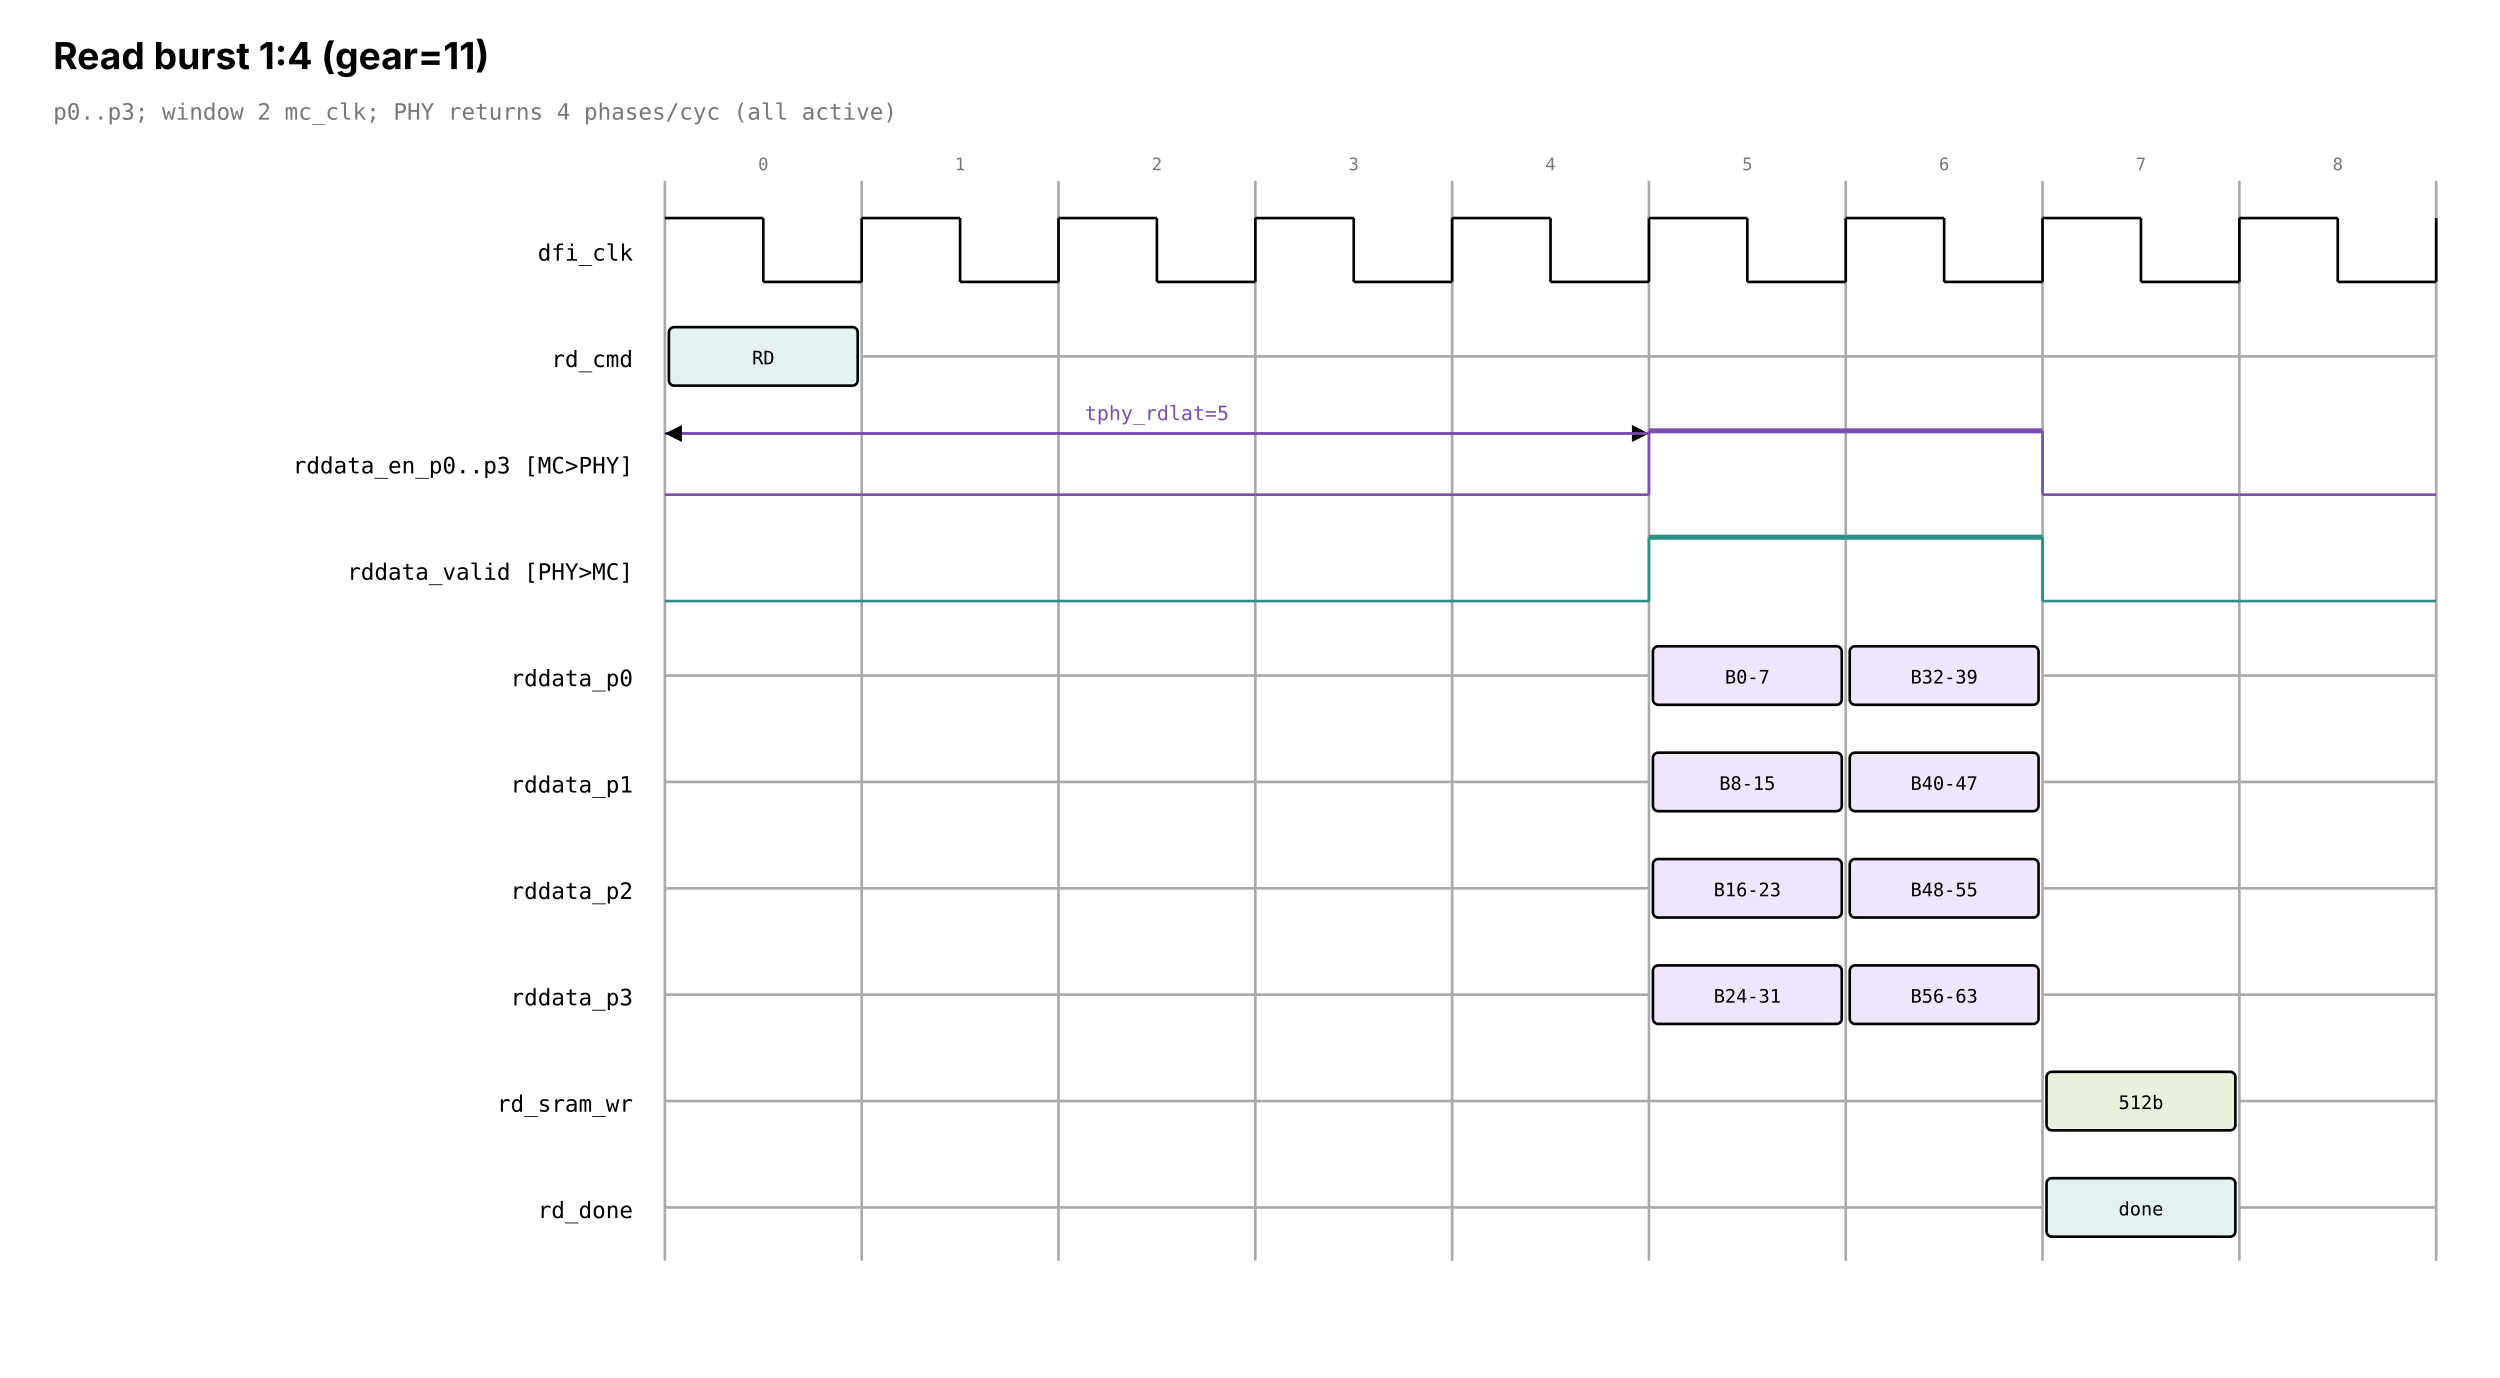
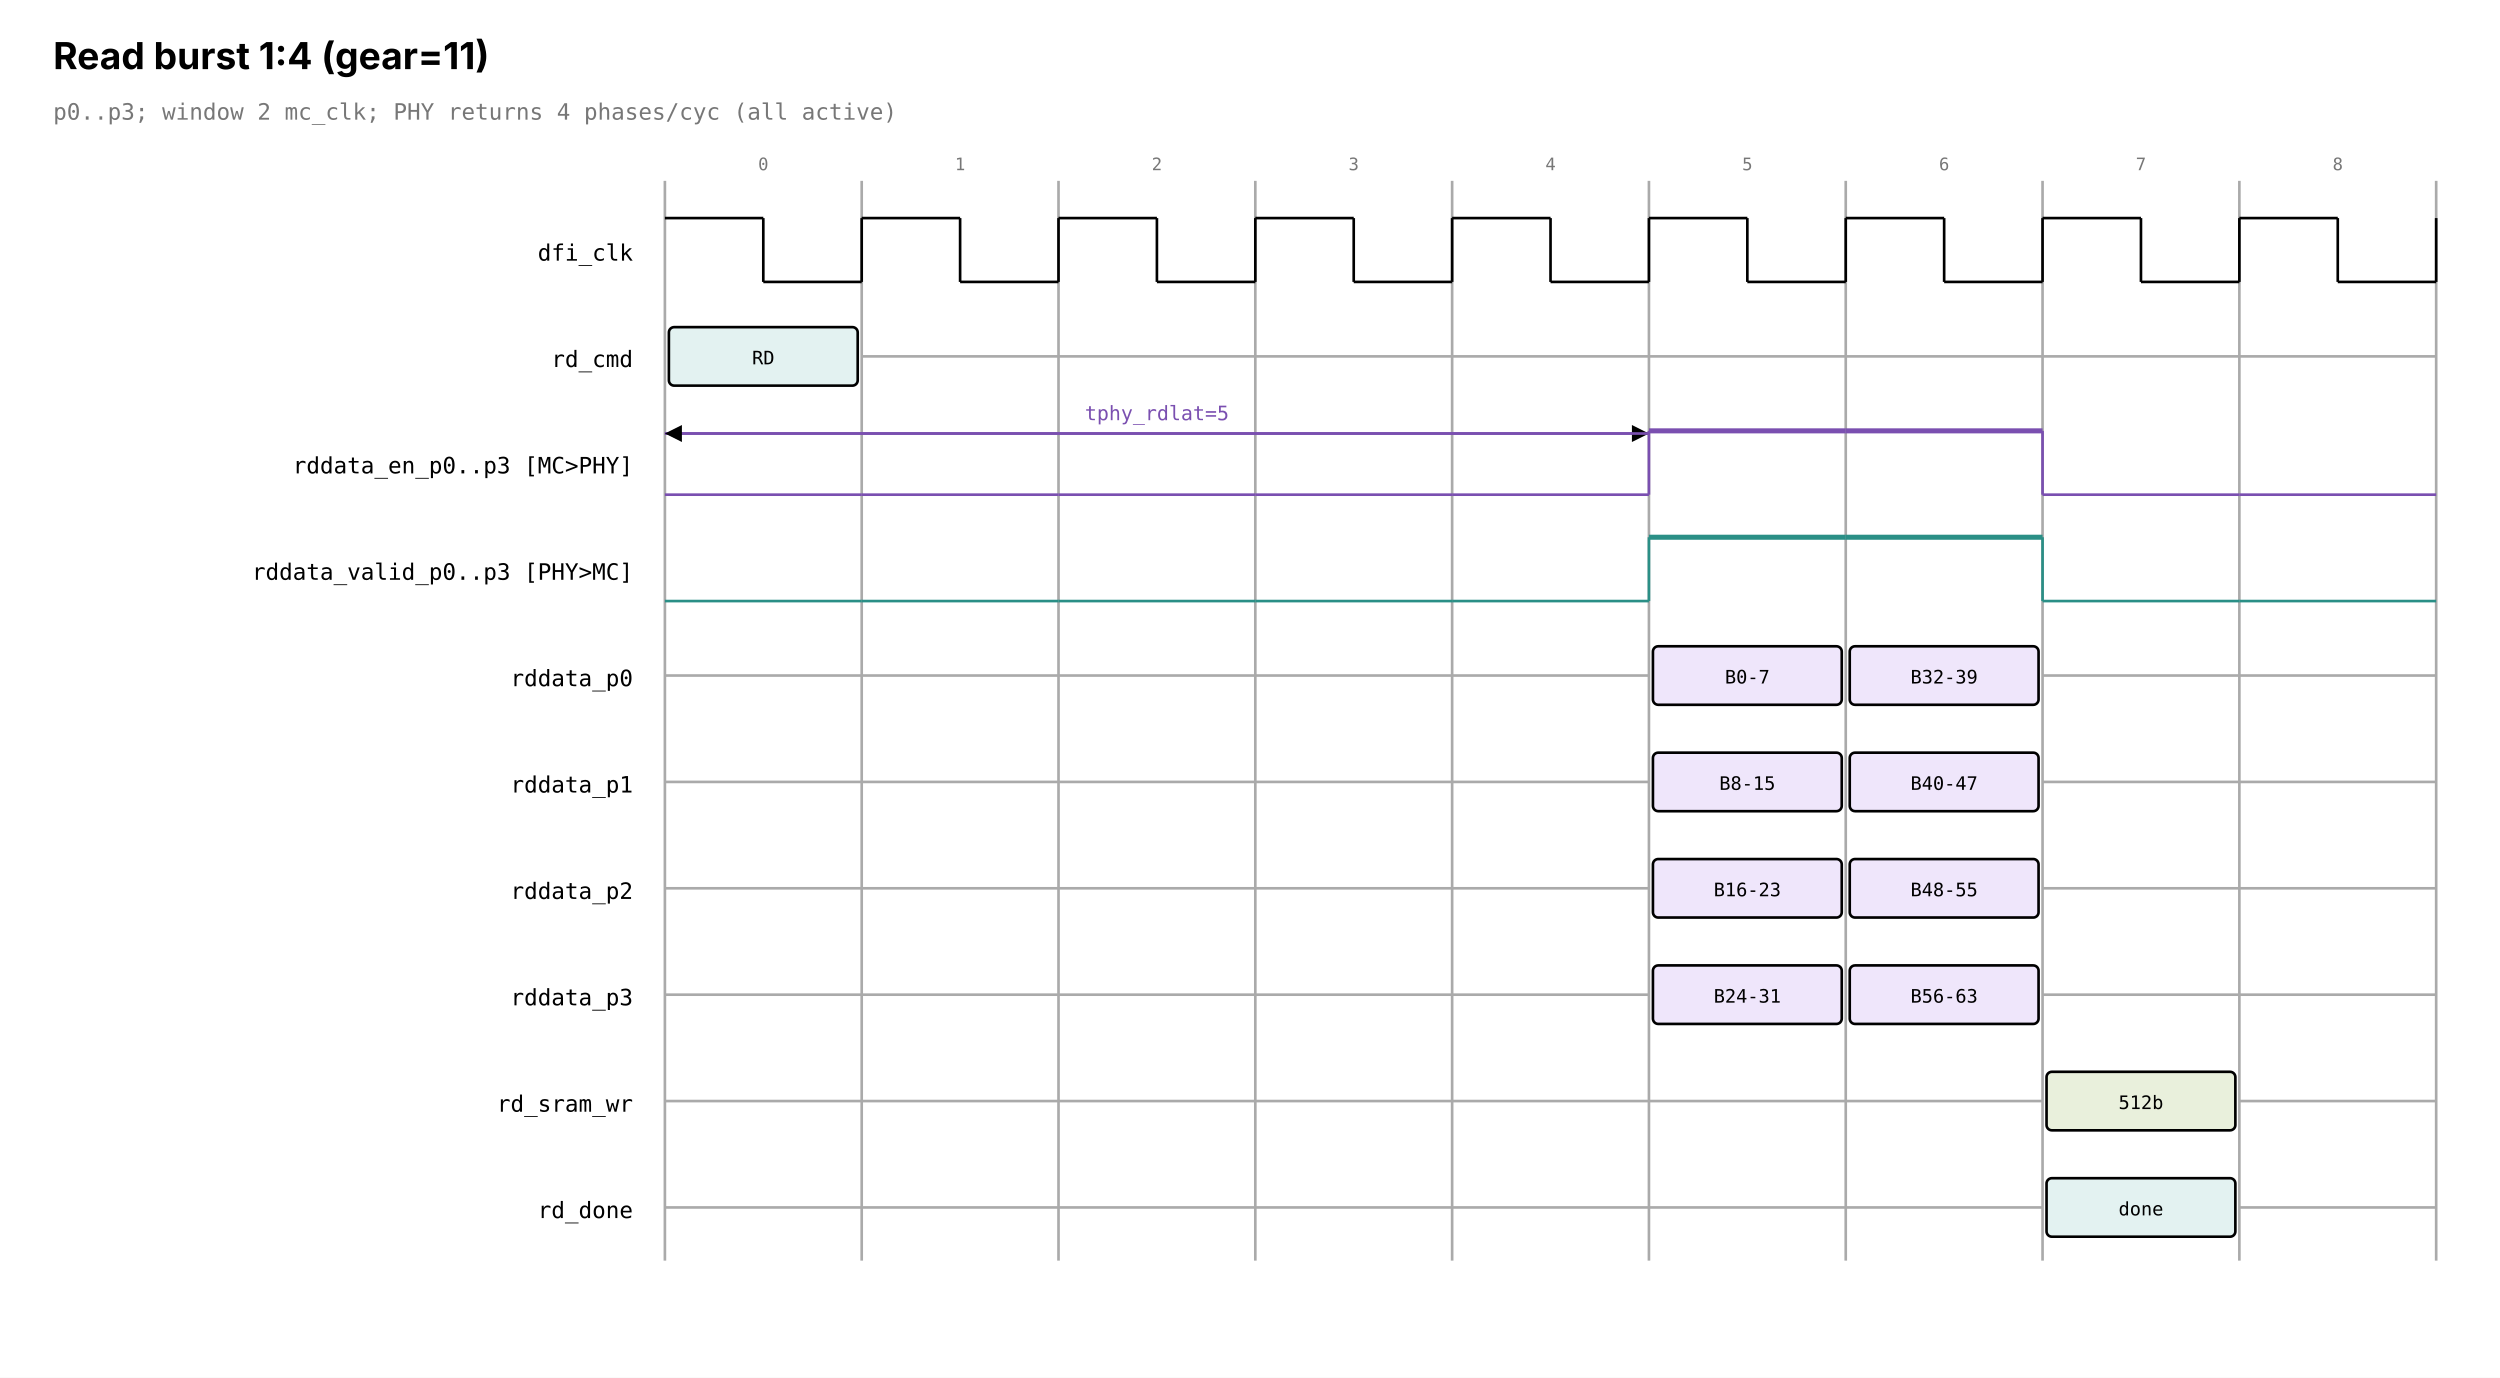
<svg xmlns="http://www.w3.org/2000/svg" width="940" height="518" viewBox="0 0 940 518" font-family="Inter, DejaVu Sans, sans-serif">
  <defs>
    <marker id="arw" viewBox="0 0 10 10" refX="9" refY="5" markerWidth="8" markerHeight="8" orient="auto-start-reverse">
      <path d="M1 1L9 5L1 9Z" fill="#000000" />
    </marker>
  </defs>
  <rect width="940" height="518" fill="#ffffff" />
  <text x="20" y="26" font-size="14" font-family="Inter, DejaVu Sans, sans-serif" text-anchor="start" fill="#000000" font-weight="bold">Read burst 1:4 (gear=11)</text>
  <text x="20" y="45" font-size="8.5" font-family="JetBrains Mono, DejaVu Sans Mono, monospace" text-anchor="start" fill="#777777">p0..p3; window 2 mc_clk; PHY returns 4 phases/cyc (all active)</text>
  <line x1="250" y1="68" x2="250" y2="474" stroke="#aaaaaa" stroke-width="1.0" />
  <line x1="324" y1="68" x2="324" y2="474" stroke="#aaaaaa" stroke-width="1.0" />
  <line x1="398" y1="68" x2="398" y2="474" stroke="#aaaaaa" stroke-width="1.0" />
  <line x1="472" y1="68" x2="472" y2="474" stroke="#aaaaaa" stroke-width="1.0" />
  <line x1="546" y1="68" x2="546" y2="474" stroke="#aaaaaa" stroke-width="1.0" />
  <line x1="620" y1="68" x2="620" y2="474" stroke="#aaaaaa" stroke-width="1.0" />
  <line x1="694" y1="68" x2="694" y2="474" stroke="#aaaaaa" stroke-width="1.0" />
  <line x1="768" y1="68" x2="768" y2="474" stroke="#aaaaaa" stroke-width="1.0" />
  <line x1="842" y1="68" x2="842" y2="474" stroke="#aaaaaa" stroke-width="1.0" />
  <line x1="916" y1="68" x2="916" y2="474" stroke="#aaaaaa" stroke-width="1.0" />
  <text x="287.0" y="64" font-size="6.5" font-family="JetBrains Mono, DejaVu Sans Mono, monospace" text-anchor="middle" fill="#777777">0</text>
  <text x="361.0" y="64" font-size="6.5" font-family="JetBrains Mono, DejaVu Sans Mono, monospace" text-anchor="middle" fill="#777777">1</text>
  <text x="435.0" y="64" font-size="6.5" font-family="JetBrains Mono, DejaVu Sans Mono, monospace" text-anchor="middle" fill="#777777">2</text>
  <text x="509.0" y="64" font-size="6.5" font-family="JetBrains Mono, DejaVu Sans Mono, monospace" text-anchor="middle" fill="#777777">3</text>
  <text x="583.0" y="64" font-size="6.5" font-family="JetBrains Mono, DejaVu Sans Mono, monospace" text-anchor="middle" fill="#777777">4</text>
  <text x="657.0" y="64" font-size="6.5" font-family="JetBrains Mono, DejaVu Sans Mono, monospace" text-anchor="middle" fill="#777777">5</text>
  <text x="731.0" y="64" font-size="6.5" font-family="JetBrains Mono, DejaVu Sans Mono, monospace" text-anchor="middle" fill="#777777">6</text>
  <text x="805.0" y="64" font-size="6.5" font-family="JetBrains Mono, DejaVu Sans Mono, monospace" text-anchor="middle" fill="#777777">7</text>
  <text x="879.0" y="64" font-size="6.5" font-family="JetBrains Mono, DejaVu Sans Mono, monospace" text-anchor="middle" fill="#777777">8</text>
  <text x="238" y="98.0" font-size="8.5" font-family="JetBrains Mono, DejaVu Sans Mono, monospace" text-anchor="end" fill="#000000">dfi_clk</text>
  <line x1="250" y1="82" x2="287.0" y2="82" stroke="#000000" stroke-width="1.0" />
  <line x1="287.0" y1="82" x2="287.0" y2="106" stroke="#000000" stroke-width="1.0" />
  <line x1="287.0" y1="106" x2="324" y2="106" stroke="#000000" stroke-width="1.0" />
  <line x1="324" y1="106" x2="324" y2="82" stroke="#000000" stroke-width="1.0" />
  <line x1="324" y1="82" x2="361.0" y2="82" stroke="#000000" stroke-width="1.0" />
  <line x1="361.0" y1="82" x2="361.0" y2="106" stroke="#000000" stroke-width="1.0" />
  <line x1="361.0" y1="106" x2="398" y2="106" stroke="#000000" stroke-width="1.0" />
  <line x1="398" y1="106" x2="398" y2="82" stroke="#000000" stroke-width="1.0" />
  <line x1="398" y1="82" x2="435.0" y2="82" stroke="#000000" stroke-width="1.0" />
  <line x1="435.0" y1="82" x2="435.0" y2="106" stroke="#000000" stroke-width="1.0" />
  <line x1="435.0" y1="106" x2="472" y2="106" stroke="#000000" stroke-width="1.0" />
  <line x1="472" y1="106" x2="472" y2="82" stroke="#000000" stroke-width="1.0" />
  <line x1="472" y1="82" x2="509.0" y2="82" stroke="#000000" stroke-width="1.0" />
  <line x1="509.0" y1="82" x2="509.0" y2="106" stroke="#000000" stroke-width="1.0" />
  <line x1="509.0" y1="106" x2="546" y2="106" stroke="#000000" stroke-width="1.0" />
  <line x1="546" y1="106" x2="546" y2="82" stroke="#000000" stroke-width="1.0" />
  <line x1="546" y1="82" x2="583.0" y2="82" stroke="#000000" stroke-width="1.0" />
  <line x1="583.0" y1="82" x2="583.0" y2="106" stroke="#000000" stroke-width="1.0" />
  <line x1="583.0" y1="106" x2="620" y2="106" stroke="#000000" stroke-width="1.0" />
  <line x1="620" y1="106" x2="620" y2="82" stroke="#000000" stroke-width="1.0" />
  <line x1="620" y1="82" x2="657.0" y2="82" stroke="#000000" stroke-width="1.0" />
  <line x1="657.0" y1="82" x2="657.0" y2="106" stroke="#000000" stroke-width="1.0" />
  <line x1="657.0" y1="106" x2="694" y2="106" stroke="#000000" stroke-width="1.0" />
  <line x1="694" y1="106" x2="694" y2="82" stroke="#000000" stroke-width="1.0" />
  <line x1="694" y1="82" x2="731.0" y2="82" stroke="#000000" stroke-width="1.0" />
  <line x1="731.0" y1="82" x2="731.0" y2="106" stroke="#000000" stroke-width="1.0" />
  <line x1="731.0" y1="106" x2="768" y2="106" stroke="#000000" stroke-width="1.0" />
  <line x1="768" y1="106" x2="768" y2="82" stroke="#000000" stroke-width="1.0" />
  <line x1="768" y1="82" x2="805.0" y2="82" stroke="#000000" stroke-width="1.0" />
  <line x1="805.0" y1="82" x2="805.0" y2="106" stroke="#000000" stroke-width="1.0" />
  <line x1="805.0" y1="106" x2="842" y2="106" stroke="#000000" stroke-width="1.0" />
  <line x1="842" y1="106" x2="842" y2="82" stroke="#000000" stroke-width="1.0" />
  <line x1="842" y1="82" x2="879.0" y2="82" stroke="#000000" stroke-width="1.0" />
  <line x1="879.0" y1="82" x2="879.0" y2="106" stroke="#000000" stroke-width="1.0" />
  <line x1="879.0" y1="106" x2="916" y2="106" stroke="#000000" stroke-width="1.0" />
  <line x1="916" y1="106" x2="916" y2="82" stroke="#000000" stroke-width="1.0" />
  <text x="238" y="138.0" font-size="8.5" font-family="JetBrains Mono, DejaVu Sans Mono, monospace" text-anchor="end" fill="#000000">rd_cmd</text>
  <rect x="251.5" y="123" width="71" height="22" fill="#e3f2f1" stroke="#000000" stroke-width="1.0" rx="2" />
  <text x="287.0" y="137.0" font-size="7" font-family="JetBrains Mono, DejaVu Sans Mono, monospace" text-anchor="middle" fill="#000000">RD</text>
  <line x1="324" y1="134.0" x2="398" y2="134.0" stroke="#aaaaaa" stroke-width="1.0" />
  <line x1="398" y1="134.0" x2="472" y2="134.0" stroke="#aaaaaa" stroke-width="1.0" />
  <line x1="472" y1="134.0" x2="546" y2="134.0" stroke="#aaaaaa" stroke-width="1.0" />
  <line x1="546" y1="134.0" x2="620" y2="134.0" stroke="#aaaaaa" stroke-width="1.0" />
  <line x1="620" y1="134.0" x2="694" y2="134.0" stroke="#aaaaaa" stroke-width="1.0" />
  <line x1="694" y1="134.0" x2="768" y2="134.0" stroke="#aaaaaa" stroke-width="1.0" />
  <line x1="768" y1="134.0" x2="842" y2="134.0" stroke="#aaaaaa" stroke-width="1.0" />
  <line x1="842" y1="134.0" x2="916" y2="134.0" stroke="#aaaaaa" stroke-width="1.0" />
  <text x="238" y="178.0" font-size="8.5" font-family="JetBrains Mono, DejaVu Sans Mono, monospace" text-anchor="end" fill="#000000">rddata_en_p0..p3 [MC&gt;PHY]</text>
  <line x1="250" y1="186" x2="324" y2="186" stroke="#7a4fb0" stroke-width="1.0" />
  <line x1="324" y1="186" x2="398" y2="186" stroke="#7a4fb0" stroke-width="1.0" />
  <line x1="398" y1="186" x2="472" y2="186" stroke="#7a4fb0" stroke-width="1.0" />
  <line x1="472" y1="186" x2="546" y2="186" stroke="#7a4fb0" stroke-width="1.0" />
  <line x1="546" y1="186" x2="620" y2="186" stroke="#7a4fb0" stroke-width="1.0" />
  <line x1="620" y1="186" x2="620" y2="162" stroke="#7a4fb0" stroke-width="1.0" />
  <line x1="620" y1="162" x2="694" y2="162" stroke="#7a4fb0" stroke-width="1.9" />
  <line x1="694" y1="162" x2="768" y2="162" stroke="#7a4fb0" stroke-width="1.9" />
  <line x1="768" y1="162" x2="768" y2="186" stroke="#7a4fb0" stroke-width="1.0" />
  <line x1="768" y1="186" x2="842" y2="186" stroke="#7a4fb0" stroke-width="1.0" />
  <line x1="842" y1="186" x2="916" y2="186" stroke="#7a4fb0" stroke-width="1.0" />
-   <text x="238" y="218.0" font-size="8.5" font-family="JetBrains Mono, DejaVu Sans Mono, monospace" text-anchor="end" fill="#000000">rddata_valid [PHY&gt;MC]</text>
+   <text x="238" y="218.0" font-size="8.5" font-family="JetBrains Mono, DejaVu Sans Mono, monospace" text-anchor="end" fill="#000000">rddata_valid_p0..p3 [PHY&gt;MC]</text>
  <line x1="250" y1="226" x2="324" y2="226" stroke="#2a8f86" stroke-width="1.0" />
  <line x1="324" y1="226" x2="398" y2="226" stroke="#2a8f86" stroke-width="1.0" />
  <line x1="398" y1="226" x2="472" y2="226" stroke="#2a8f86" stroke-width="1.0" />
  <line x1="472" y1="226" x2="546" y2="226" stroke="#2a8f86" stroke-width="1.0" />
  <line x1="546" y1="226" x2="620" y2="226" stroke="#2a8f86" stroke-width="1.0" />
  <line x1="620" y1="226" x2="620" y2="202" stroke="#2a8f86" stroke-width="1.0" />
  <line x1="620" y1="202" x2="694" y2="202" stroke="#2a8f86" stroke-width="1.9" />
  <line x1="694" y1="202" x2="768" y2="202" stroke="#2a8f86" stroke-width="1.9" />
  <line x1="768" y1="202" x2="768" y2="226" stroke="#2a8f86" stroke-width="1.0" />
  <line x1="768" y1="226" x2="842" y2="226" stroke="#2a8f86" stroke-width="1.0" />
  <line x1="842" y1="226" x2="916" y2="226" stroke="#2a8f86" stroke-width="1.0" />
  <text x="238" y="258.0" font-size="8.5" font-family="JetBrains Mono, DejaVu Sans Mono, monospace" text-anchor="end" fill="#000000">rddata_p0</text>
  <line x1="250" y1="254.0" x2="324" y2="254.0" stroke="#aaaaaa" stroke-width="1.0" />
  <line x1="324" y1="254.0" x2="398" y2="254.0" stroke="#aaaaaa" stroke-width="1.0" />
  <line x1="398" y1="254.0" x2="472" y2="254.0" stroke="#aaaaaa" stroke-width="1.0" />
  <line x1="472" y1="254.0" x2="546" y2="254.0" stroke="#aaaaaa" stroke-width="1.0" />
  <line x1="546" y1="254.0" x2="620" y2="254.0" stroke="#aaaaaa" stroke-width="1.0" />
  <rect x="621.5" y="243" width="71" height="22" fill="#efe6fb" stroke="#000000" stroke-width="1.0" rx="2" />
  <text x="657.0" y="257.0" font-size="7" font-family="JetBrains Mono, DejaVu Sans Mono, monospace" text-anchor="middle" fill="#000000">B0-7</text>
  <rect x="695.5" y="243" width="71" height="22" fill="#efe6fb" stroke="#000000" stroke-width="1.0" rx="2" />
  <text x="731.0" y="257.0" font-size="7" font-family="JetBrains Mono, DejaVu Sans Mono, monospace" text-anchor="middle" fill="#000000">B32-39</text>
  <line x1="768" y1="254.0" x2="842" y2="254.0" stroke="#aaaaaa" stroke-width="1.0" />
  <line x1="842" y1="254.0" x2="916" y2="254.0" stroke="#aaaaaa" stroke-width="1.0" />
  <text x="238" y="298.0" font-size="8.5" font-family="JetBrains Mono, DejaVu Sans Mono, monospace" text-anchor="end" fill="#000000">rddata_p1</text>
  <line x1="250" y1="294.0" x2="324" y2="294.0" stroke="#aaaaaa" stroke-width="1.0" />
  <line x1="324" y1="294.0" x2="398" y2="294.0" stroke="#aaaaaa" stroke-width="1.0" />
  <line x1="398" y1="294.0" x2="472" y2="294.0" stroke="#aaaaaa" stroke-width="1.0" />
  <line x1="472" y1="294.0" x2="546" y2="294.0" stroke="#aaaaaa" stroke-width="1.0" />
  <line x1="546" y1="294.0" x2="620" y2="294.0" stroke="#aaaaaa" stroke-width="1.0" />
  <rect x="621.5" y="283" width="71" height="22" fill="#efe6fb" stroke="#000000" stroke-width="1.0" rx="2" />
  <text x="657.0" y="297.0" font-size="7" font-family="JetBrains Mono, DejaVu Sans Mono, monospace" text-anchor="middle" fill="#000000">B8-15</text>
  <rect x="695.5" y="283" width="71" height="22" fill="#efe6fb" stroke="#000000" stroke-width="1.0" rx="2" />
  <text x="731.0" y="297.0" font-size="7" font-family="JetBrains Mono, DejaVu Sans Mono, monospace" text-anchor="middle" fill="#000000">B40-47</text>
  <line x1="768" y1="294.0" x2="842" y2="294.0" stroke="#aaaaaa" stroke-width="1.0" />
  <line x1="842" y1="294.0" x2="916" y2="294.0" stroke="#aaaaaa" stroke-width="1.0" />
  <text x="238" y="338.0" font-size="8.5" font-family="JetBrains Mono, DejaVu Sans Mono, monospace" text-anchor="end" fill="#000000">rddata_p2</text>
  <line x1="250" y1="334.0" x2="324" y2="334.0" stroke="#aaaaaa" stroke-width="1.0" />
  <line x1="324" y1="334.0" x2="398" y2="334.0" stroke="#aaaaaa" stroke-width="1.0" />
  <line x1="398" y1="334.0" x2="472" y2="334.0" stroke="#aaaaaa" stroke-width="1.0" />
  <line x1="472" y1="334.0" x2="546" y2="334.0" stroke="#aaaaaa" stroke-width="1.0" />
  <line x1="546" y1="334.0" x2="620" y2="334.0" stroke="#aaaaaa" stroke-width="1.0" />
  <rect x="621.5" y="323" width="71" height="22" fill="#efe6fb" stroke="#000000" stroke-width="1.0" rx="2" />
  <text x="657.0" y="337.0" font-size="7" font-family="JetBrains Mono, DejaVu Sans Mono, monospace" text-anchor="middle" fill="#000000">B16-23</text>
  <rect x="695.5" y="323" width="71" height="22" fill="#efe6fb" stroke="#000000" stroke-width="1.0" rx="2" />
  <text x="731.0" y="337.0" font-size="7" font-family="JetBrains Mono, DejaVu Sans Mono, monospace" text-anchor="middle" fill="#000000">B48-55</text>
  <line x1="768" y1="334.0" x2="842" y2="334.0" stroke="#aaaaaa" stroke-width="1.0" />
  <line x1="842" y1="334.0" x2="916" y2="334.0" stroke="#aaaaaa" stroke-width="1.0" />
  <text x="238" y="378.0" font-size="8.5" font-family="JetBrains Mono, DejaVu Sans Mono, monospace" text-anchor="end" fill="#000000">rddata_p3</text>
  <line x1="250" y1="374.0" x2="324" y2="374.0" stroke="#aaaaaa" stroke-width="1.0" />
  <line x1="324" y1="374.0" x2="398" y2="374.0" stroke="#aaaaaa" stroke-width="1.0" />
  <line x1="398" y1="374.0" x2="472" y2="374.0" stroke="#aaaaaa" stroke-width="1.0" />
  <line x1="472" y1="374.0" x2="546" y2="374.0" stroke="#aaaaaa" stroke-width="1.0" />
  <line x1="546" y1="374.0" x2="620" y2="374.0" stroke="#aaaaaa" stroke-width="1.0" />
  <rect x="621.5" y="363" width="71" height="22" fill="#efe6fb" stroke="#000000" stroke-width="1.0" rx="2" />
  <text x="657.0" y="377.0" font-size="7" font-family="JetBrains Mono, DejaVu Sans Mono, monospace" text-anchor="middle" fill="#000000">B24-31</text>
  <rect x="695.5" y="363" width="71" height="22" fill="#efe6fb" stroke="#000000" stroke-width="1.0" rx="2" />
  <text x="731.0" y="377.0" font-size="7" font-family="JetBrains Mono, DejaVu Sans Mono, monospace" text-anchor="middle" fill="#000000">B56-63</text>
  <line x1="768" y1="374.0" x2="842" y2="374.0" stroke="#aaaaaa" stroke-width="1.0" />
  <line x1="842" y1="374.0" x2="916" y2="374.0" stroke="#aaaaaa" stroke-width="1.0" />
  <text x="238" y="418.0" font-size="8.5" font-family="JetBrains Mono, DejaVu Sans Mono, monospace" text-anchor="end" fill="#000000">rd_sram_wr</text>
  <line x1="250" y1="414.0" x2="324" y2="414.0" stroke="#aaaaaa" stroke-width="1.0" />
  <line x1="324" y1="414.0" x2="398" y2="414.0" stroke="#aaaaaa" stroke-width="1.0" />
  <line x1="398" y1="414.0" x2="472" y2="414.0" stroke="#aaaaaa" stroke-width="1.0" />
  <line x1="472" y1="414.0" x2="546" y2="414.0" stroke="#aaaaaa" stroke-width="1.0" />
  <line x1="546" y1="414.0" x2="620" y2="414.0" stroke="#aaaaaa" stroke-width="1.0" />
  <line x1="620" y1="414.0" x2="694" y2="414.0" stroke="#aaaaaa" stroke-width="1.0" />
  <line x1="694" y1="414.0" x2="768" y2="414.0" stroke="#aaaaaa" stroke-width="1.0" />
  <rect x="769.5" y="403" width="71" height="22" fill="#e9f0dc" stroke="#000000" stroke-width="1.0" rx="2" />
  <text x="805.0" y="417.0" font-size="7" font-family="JetBrains Mono, DejaVu Sans Mono, monospace" text-anchor="middle" fill="#000000">512b</text>
  <line x1="842" y1="414.0" x2="916" y2="414.0" stroke="#aaaaaa" stroke-width="1.0" />
  <text x="238" y="458.0" font-size="8.5" font-family="JetBrains Mono, DejaVu Sans Mono, monospace" text-anchor="end" fill="#000000">rd_done</text>
  <line x1="250" y1="454.0" x2="324" y2="454.0" stroke="#aaaaaa" stroke-width="1.0" />
  <line x1="324" y1="454.0" x2="398" y2="454.0" stroke="#aaaaaa" stroke-width="1.0" />
  <line x1="398" y1="454.0" x2="472" y2="454.0" stroke="#aaaaaa" stroke-width="1.0" />
  <line x1="472" y1="454.0" x2="546" y2="454.0" stroke="#aaaaaa" stroke-width="1.0" />
  <line x1="546" y1="454.0" x2="620" y2="454.0" stroke="#aaaaaa" stroke-width="1.0" />
  <line x1="620" y1="454.0" x2="694" y2="454.0" stroke="#aaaaaa" stroke-width="1.0" />
  <line x1="694" y1="454.0" x2="768" y2="454.0" stroke="#aaaaaa" stroke-width="1.0" />
  <rect x="769.5" y="443" width="71" height="22" fill="#e3f2f1" stroke="#000000" stroke-width="1.0" rx="2" />
  <text x="805.0" y="457.0" font-size="7" font-family="JetBrains Mono, DejaVu Sans Mono, monospace" text-anchor="middle" fill="#000000">done</text>
  <line x1="842" y1="454.0" x2="916" y2="454.0" stroke="#aaaaaa" stroke-width="1.0" />
  <line x1="250" y1="163" x2="620" y2="163" stroke="#7a4fb0" stroke-width="1.0" marker-end="url(#arw)" />
  <line x1="620" y1="163" x2="250" y2="163" stroke="#7a4fb0" stroke-width="1.0" marker-end="url(#arw)" />
  <text x="435.0" y="158" font-size="7.5" font-family="JetBrains Mono, DejaVu Sans Mono, monospace" text-anchor="middle" fill="#7a4fb0">tphy_rdlat=5</text>
</svg>
